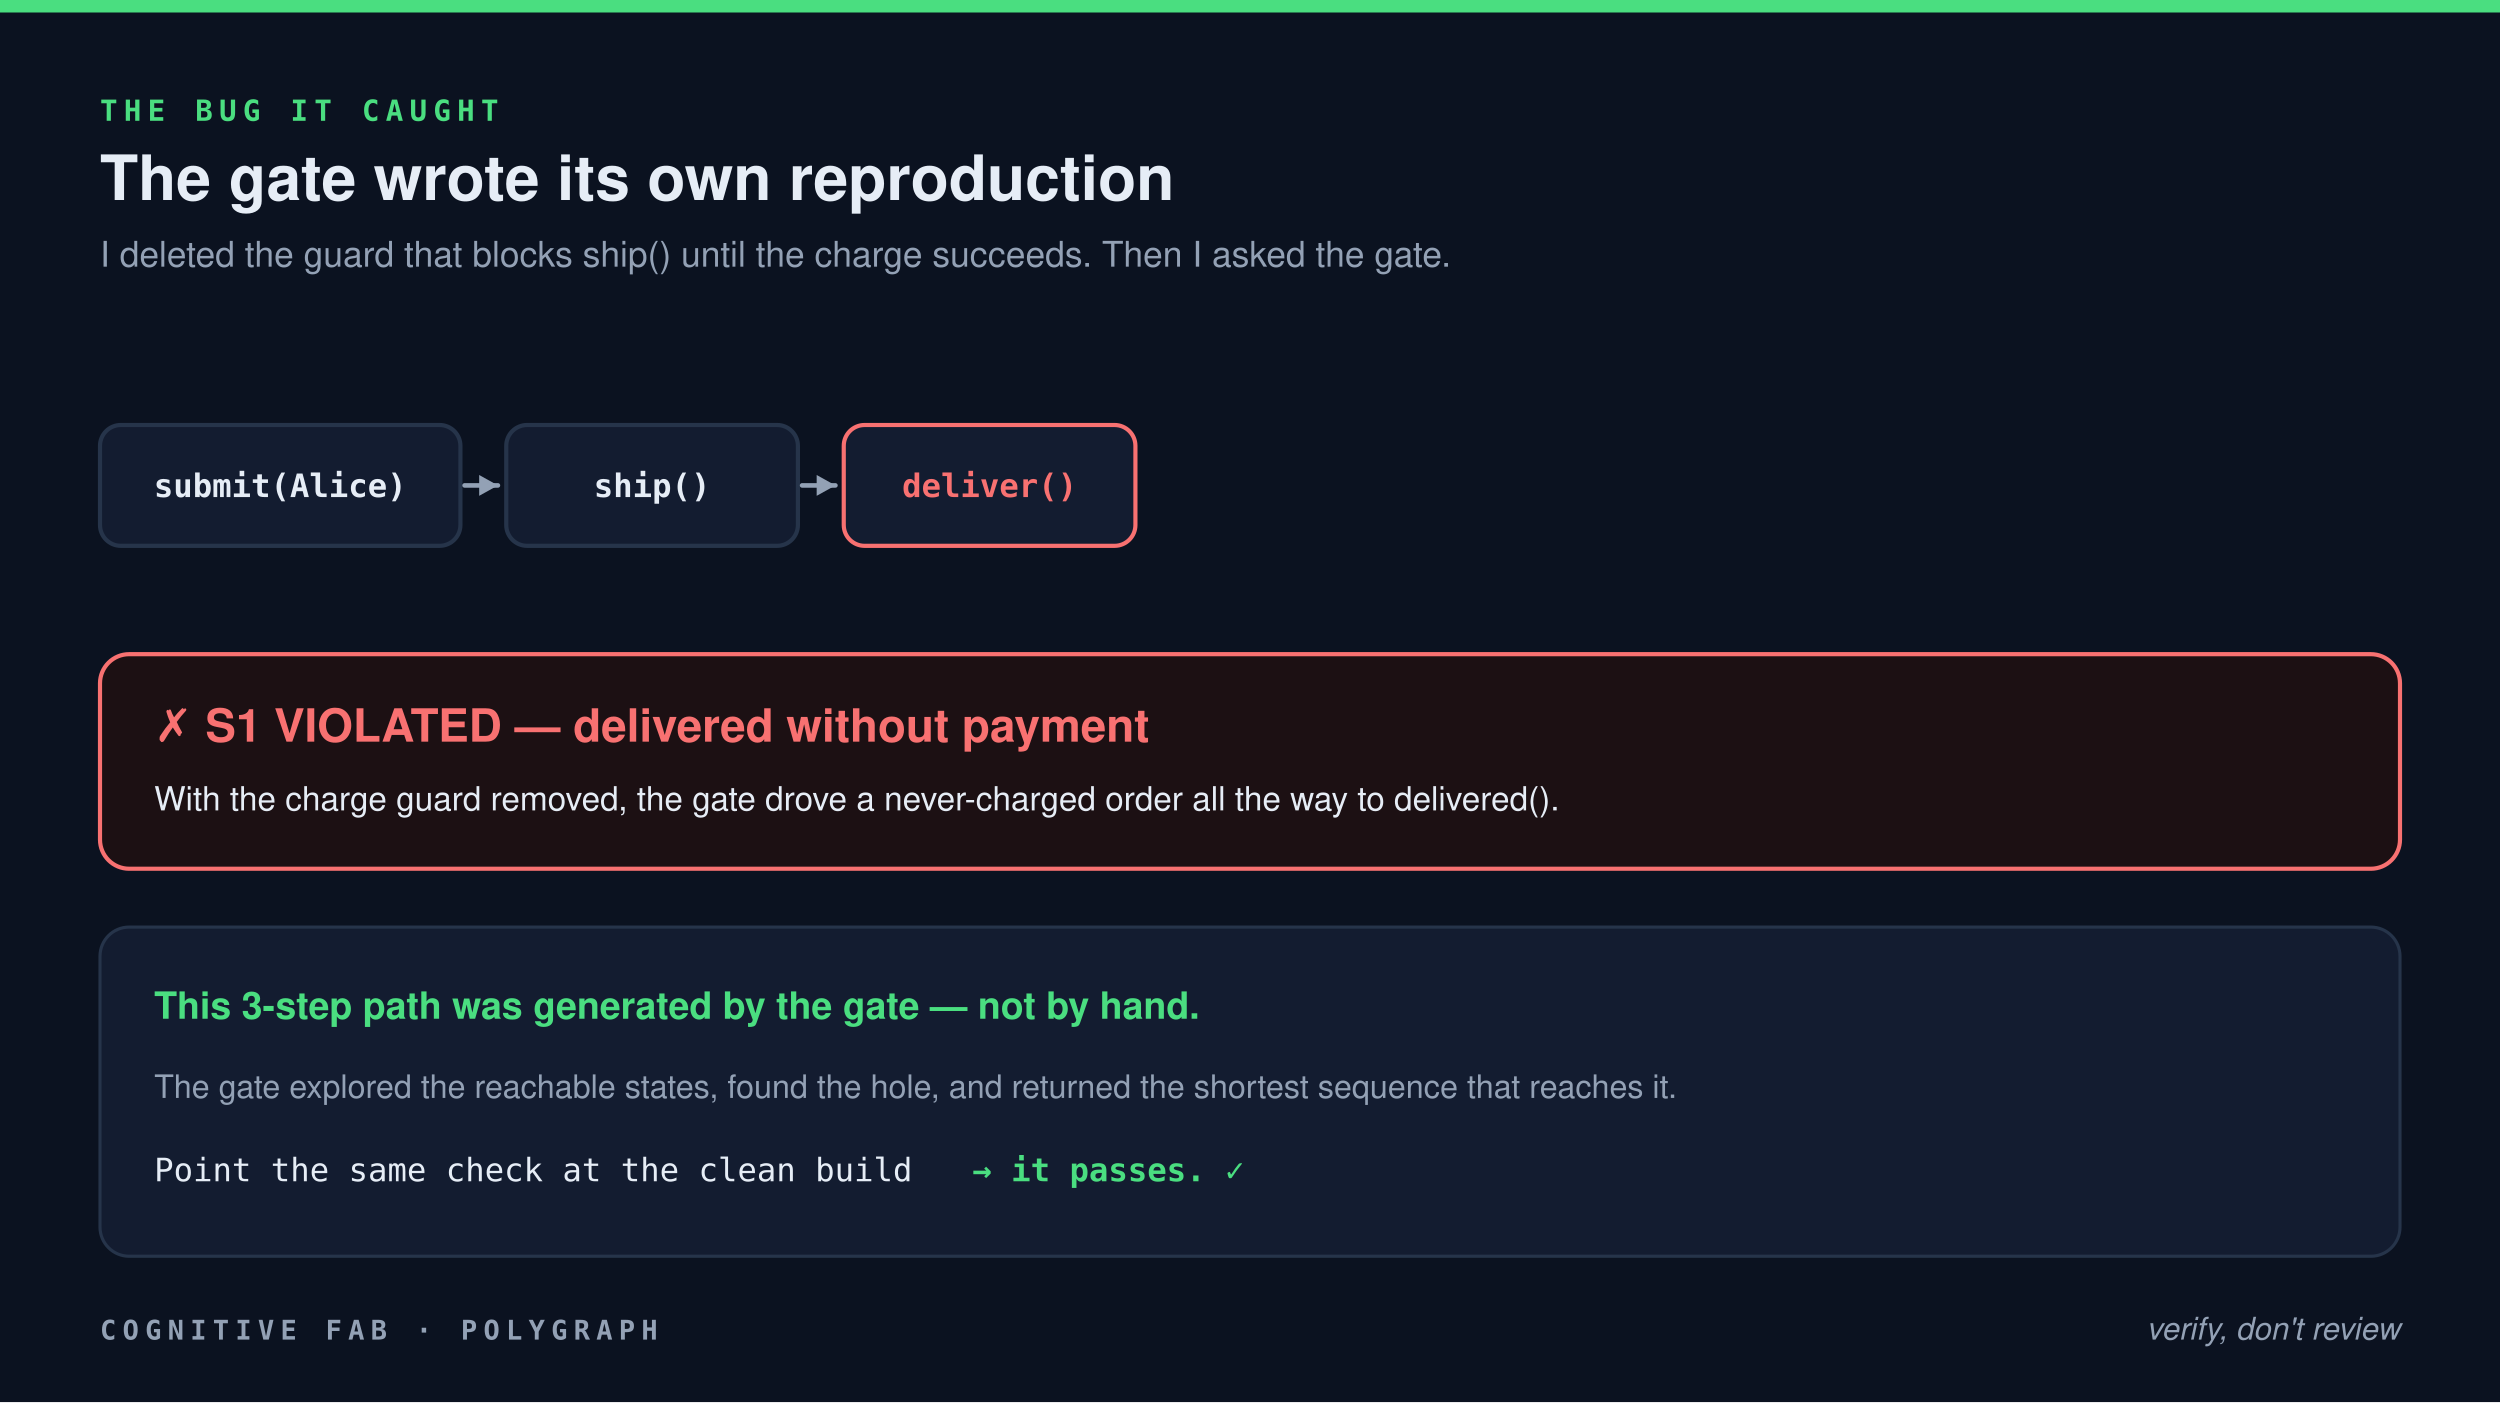
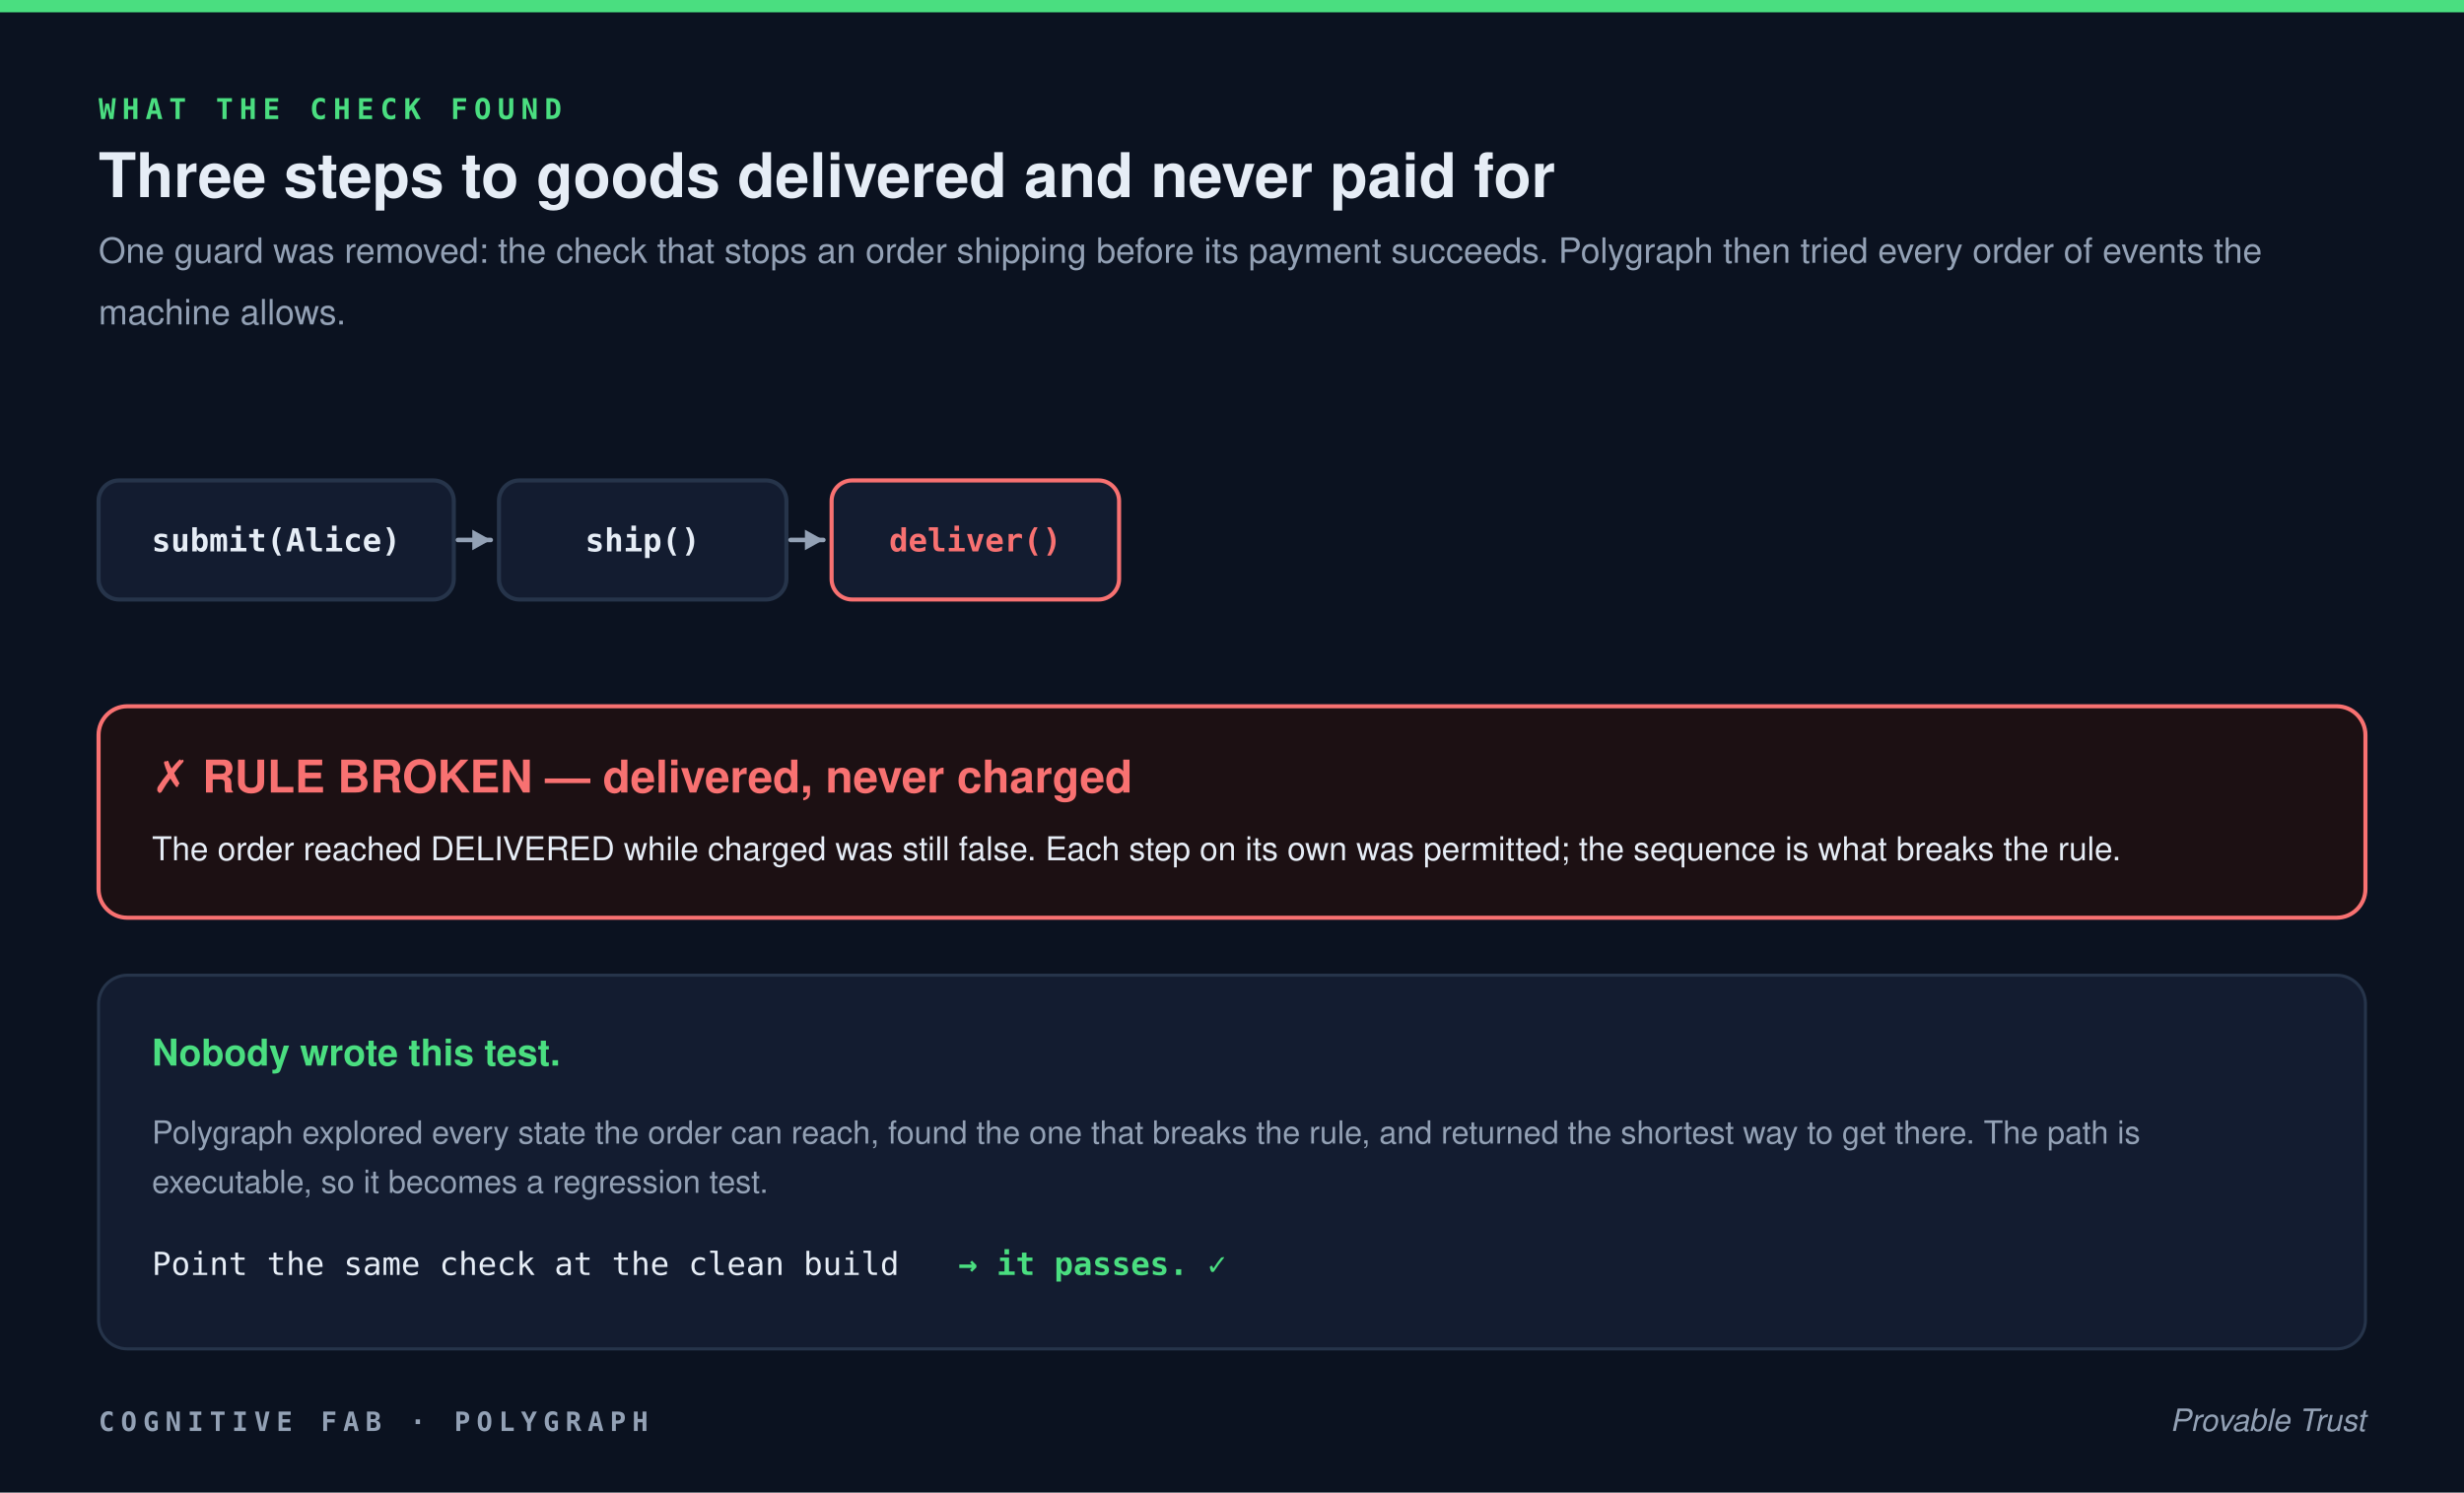
- <svg xmlns="http://www.w3.org/2000/svg" width="1200" height="673" viewBox="0 0 1200 673">
-   <rect width="1200" height="673" fill="#0b1220" />
+ <svg xmlns="http://www.w3.org/2000/svg" width="1200" height="727" viewBox="0 0 1200 727">
+   <rect width="1200" height="727" fill="#0b1220" />
  <rect x="0" y="0" width="1200" height="6" fill="#4ade80" />
-   <text x="48" y="58" font-family="'DejaVu Sans Mono','Courier New', monospace" font-size="14" fill="#4ade80" font-weight="700" text-anchor="start" letter-spacing="3">THE BUG IT CAUGHT</text>
-   <text x="48" y="96" font-family="Helvetica, Arial, sans-serif" font-size="30" fill="#e6edf6" font-weight="700" text-anchor="start">The gate wrote its own reproduction</text>
-   <text x="48" y="128" font-family="Helvetica, Arial, sans-serif" font-size="17" fill="#93a1b5" font-weight="400" text-anchor="start">I deleted the guard that blocks ship() until the charge succeeds. Then I asked the gate.</text>
-   <text x="48" y="643" font-family="'DejaVu Sans Mono','Courier New', monospace" font-size="13" fill="#93a1b5" font-weight="700" text-anchor="start" letter-spacing="3">COGNITIVE FAB · POLYGRAPH</text>
-   <text x="1152" y="643" font-family="Helvetica, Arial, sans-serif" font-size="15" fill="#93a1b5" font-style="italic" text-anchor="end">verify, don't review</text>
-   <rect x="48" y="204" width="173" height="58" rx="10" fill="#131c30" stroke="#26344a" stroke-width="2" />
-   <text x="134.5" y="238.58" font-family="'DejaVu Sans Mono','Courier New', monospace" font-size="15.5" fill="#e6edf6" font-weight="700" text-anchor="middle">submit(Alice)</text>
-   <line x1="223" y1="233" x2="239" y2="233" stroke="#93a1b5" stroke-width="2.2" stroke-linecap="round" />
-   <polygon points="239,233 230,228 230,238" fill="#93a1b5" />
-   <rect x="243" y="204" width="140" height="58" rx="10" fill="#131c30" stroke="#26344a" stroke-width="2" />
-   <text x="313" y="238.58" font-family="'DejaVu Sans Mono','Courier New', monospace" font-size="15.5" fill="#e6edf6" font-weight="700" text-anchor="middle">ship()</text>
-   <line x1="385" y1="233" x2="401" y2="233" stroke="#93a1b5" stroke-width="2.2" stroke-linecap="round" />
-   <polygon points="401,233 392,228 392,238" fill="#93a1b5" />
-   <rect x="405" y="204" width="140" height="58" rx="10" fill="#131c30" stroke="#f87171" stroke-width="2" />
-   <text x="475" y="238.58" font-family="'DejaVu Sans Mono','Courier New', monospace" font-size="15.5" fill="#f87171" font-weight="700" text-anchor="middle">deliver()</text>
-   <rect x="48" y="314" width="1104" height="103" rx="14" fill="#1c1013" stroke="#f87171" stroke-width="2" />
-   <text x="74" y="356" font-family="Helvetica, Arial, sans-serif" font-size="22" fill="#f87171" font-weight="800" text-anchor="start">✗ S1 VIOLATED — delivered without payment</text>
-   <text x="74" y="389" font-family="Helvetica, Arial, sans-serif" font-size="16" fill="#e6edf6" font-weight="400" text-anchor="start">With the charge guard removed, the gate drove a never-charged order all the way to delivered().</text>
-   <rect x="48" y="445" width="1104" height="158" rx="14" fill="#131c30" stroke="#26344a" stroke-width="1.5" />
-   <text x="74" y="489" font-family="Helvetica, Arial, sans-serif" font-size="18" fill="#4ade80" font-weight="700" text-anchor="start">This 3-step path was generated by the gate — not by hand.</text>
-   <text x="74" y="527" font-family="Helvetica, Arial, sans-serif" font-size="15.5" fill="#93a1b5" font-weight="400" text-anchor="start">The gate explored the reachable states, found the hole, and returned the shortest sequence that reaches it.</text>
-   <text x="74" y="567" font-family="'DejaVu Sans Mono','Courier New', monospace" font-size="15.5" fill="#e6edf6" font-weight="400" text-anchor="start">Point the same check at the clean build</text>
-   <text x="466.7" y="567" font-family="'DejaVu Sans Mono','Courier New', monospace" font-size="15.5" fill="#4ade80" font-weight="700" text-anchor="start">→  it passes.  ✓</text>
+   <text x="48" y="58" font-family="'DejaVu Sans Mono','Courier New', monospace" font-size="14" fill="#4ade80" font-weight="700" text-anchor="start" letter-spacing="3">WHAT THE CHECK FOUND</text>
+   <text x="48" y="96" font-family="Helvetica, Arial, sans-serif" font-size="30" fill="#e6edf6" font-weight="700" text-anchor="start">Three steps to goods delivered and never paid for</text>
+   <text x="48" y="128" font-family="Helvetica, Arial, sans-serif" font-size="17" fill="#93a1b5" font-weight="400" text-anchor="start">One guard was removed: the check that stops an order shipping before its payment succeeds. Polygraph then tried every order of events the</text>
+   <text x="48" y="158" font-family="Helvetica, Arial, sans-serif" font-size="17" fill="#93a1b5" font-weight="400" text-anchor="start">machine allows.</text>
+   <text x="48" y="697" font-family="'DejaVu Sans Mono','Courier New', monospace" font-size="13" fill="#93a1b5" font-weight="700" text-anchor="start" letter-spacing="3">COGNITIVE FAB · POLYGRAPH</text>
+   <text x="1152" y="697" font-family="Helvetica, Arial, sans-serif" font-size="15" fill="#93a1b5" font-style="italic" text-anchor="end">Provable Trust</text>
+   <rect x="48" y="234" width="173" height="58" rx="10" fill="#131c30" stroke="#26344a" stroke-width="2" />
+   <text x="134.5" y="268.58" font-family="'DejaVu Sans Mono','Courier New', monospace" font-size="15.5" fill="#e6edf6" font-weight="700" text-anchor="middle">submit(Alice)</text>
+   <line x1="223" y1="263" x2="239" y2="263" stroke="#93a1b5" stroke-width="2.2" stroke-linecap="round" />
+   <polygon points="239,263 230,258 230,268" fill="#93a1b5" />
+   <rect x="243" y="234" width="140" height="58" rx="10" fill="#131c30" stroke="#26344a" stroke-width="2" />
+   <text x="313" y="268.58" font-family="'DejaVu Sans Mono','Courier New', monospace" font-size="15.5" fill="#e6edf6" font-weight="700" text-anchor="middle">ship()</text>
+   <line x1="385" y1="263" x2="401" y2="263" stroke="#93a1b5" stroke-width="2.2" stroke-linecap="round" />
+   <polygon points="401,263 392,258 392,268" fill="#93a1b5" />
+   <rect x="405" y="234" width="140" height="58" rx="10" fill="#131c30" stroke="#f87171" stroke-width="2" />
+   <text x="475" y="268.58" font-family="'DejaVu Sans Mono','Courier New', monospace" font-size="15.5" fill="#f87171" font-weight="700" text-anchor="middle">deliver()</text>
+   <rect x="48" y="344" width="1104" height="103" rx="14" fill="#1c1013" stroke="#f87171" stroke-width="2" />
+   <text x="74" y="386" font-family="Helvetica, Arial, sans-serif" font-size="22" fill="#f87171" font-weight="800" text-anchor="start">✗ RULE BROKEN — delivered, never charged</text>
+   <text x="74" y="419" font-family="Helvetica, Arial, sans-serif" font-size="16" fill="#e6edf6" font-weight="400" text-anchor="start">The order reached DELIVERED while charged was still false. Each step on its own was permitted; the sequence is what breaks the rule.</text>
+   <rect x="48" y="475" width="1104" height="182" rx="14" fill="#131c30" stroke="#26344a" stroke-width="1.5" />
+   <text x="74" y="519" font-family="Helvetica, Arial, sans-serif" font-size="18" fill="#4ade80" font-weight="700" text-anchor="start">Nobody wrote this test.</text>
+   <text x="74" y="557" font-family="Helvetica, Arial, sans-serif" font-size="15.5" fill="#93a1b5" font-weight="400" text-anchor="start">Polygraph explored every state the order can reach, found the one that breaks the rule, and returned the shortest way to get there. The path is</text>
+   <text x="74" y="581" font-family="Helvetica, Arial, sans-serif" font-size="15.5" fill="#93a1b5" font-weight="400" text-anchor="start">executable, so it becomes a regression test.</text>
+   <text x="74" y="621" font-family="'DejaVu Sans Mono','Courier New', monospace" font-size="15.5" fill="#e6edf6" font-weight="400" text-anchor="start">Point the same check at the clean build</text>
+   <text x="466.7" y="621" font-family="'DejaVu Sans Mono','Courier New', monospace" font-size="15.5" fill="#4ade80" font-weight="700" text-anchor="start">→  it passes.  ✓</text>
</svg>
